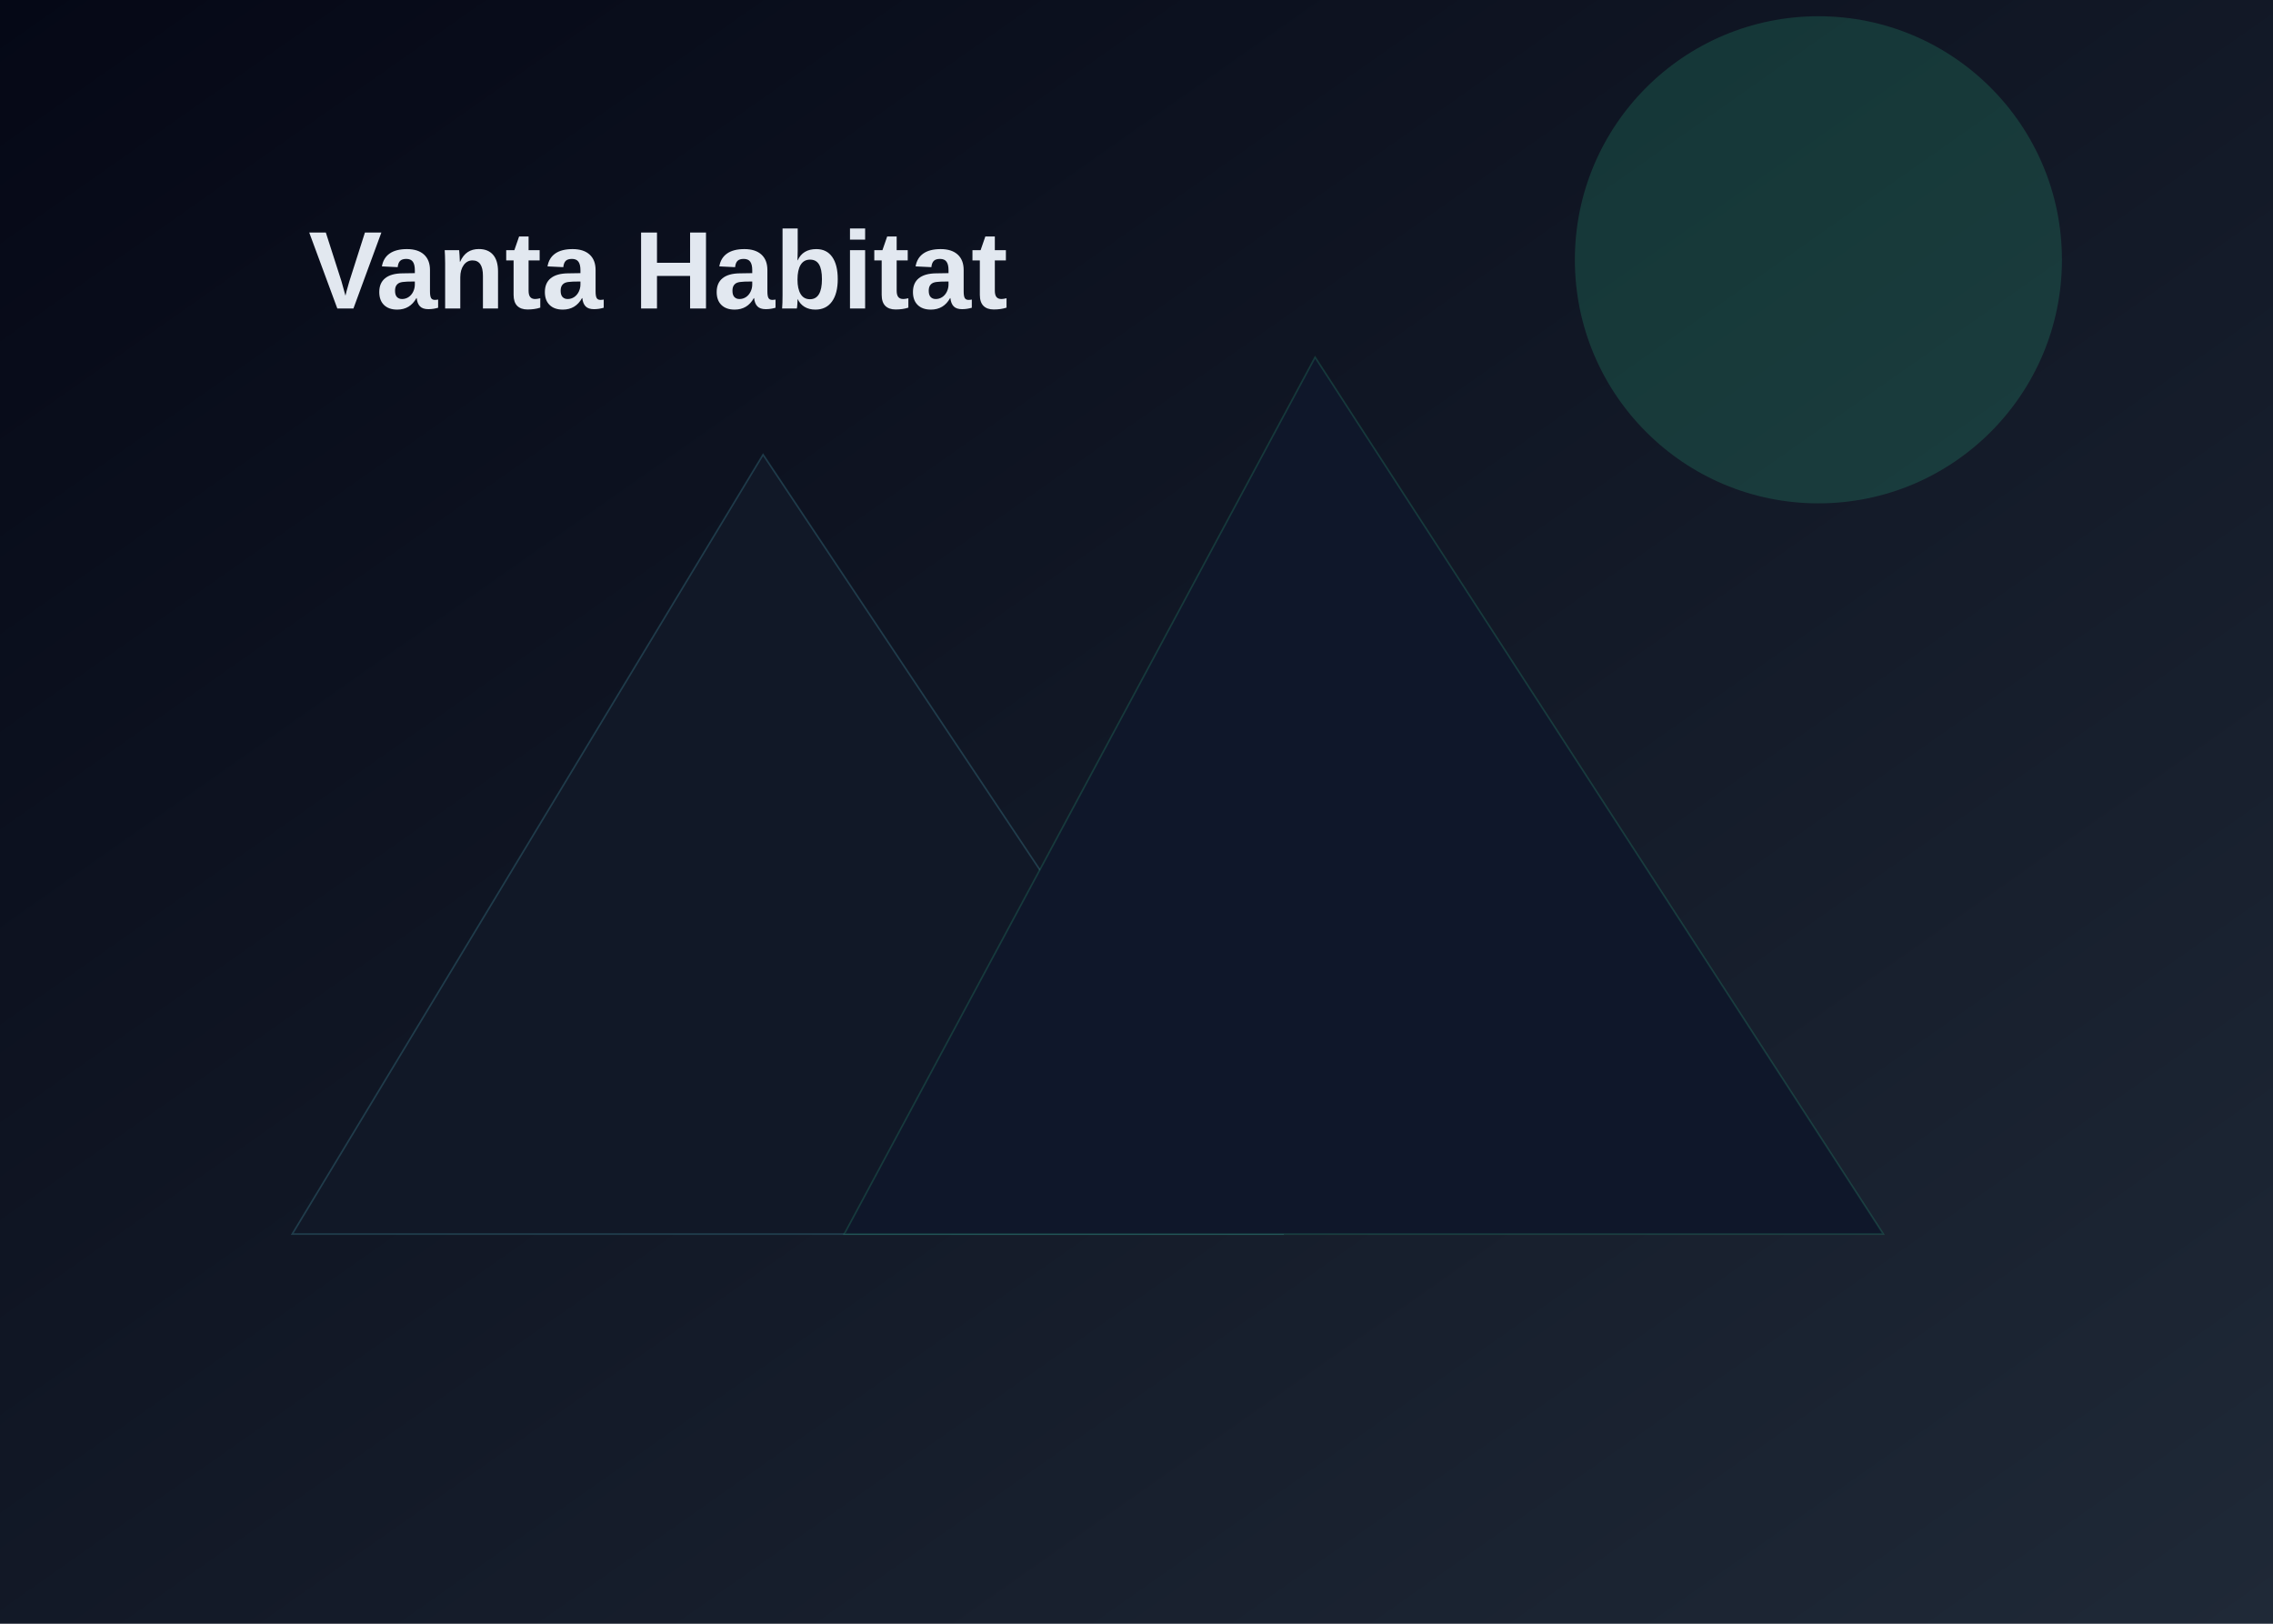
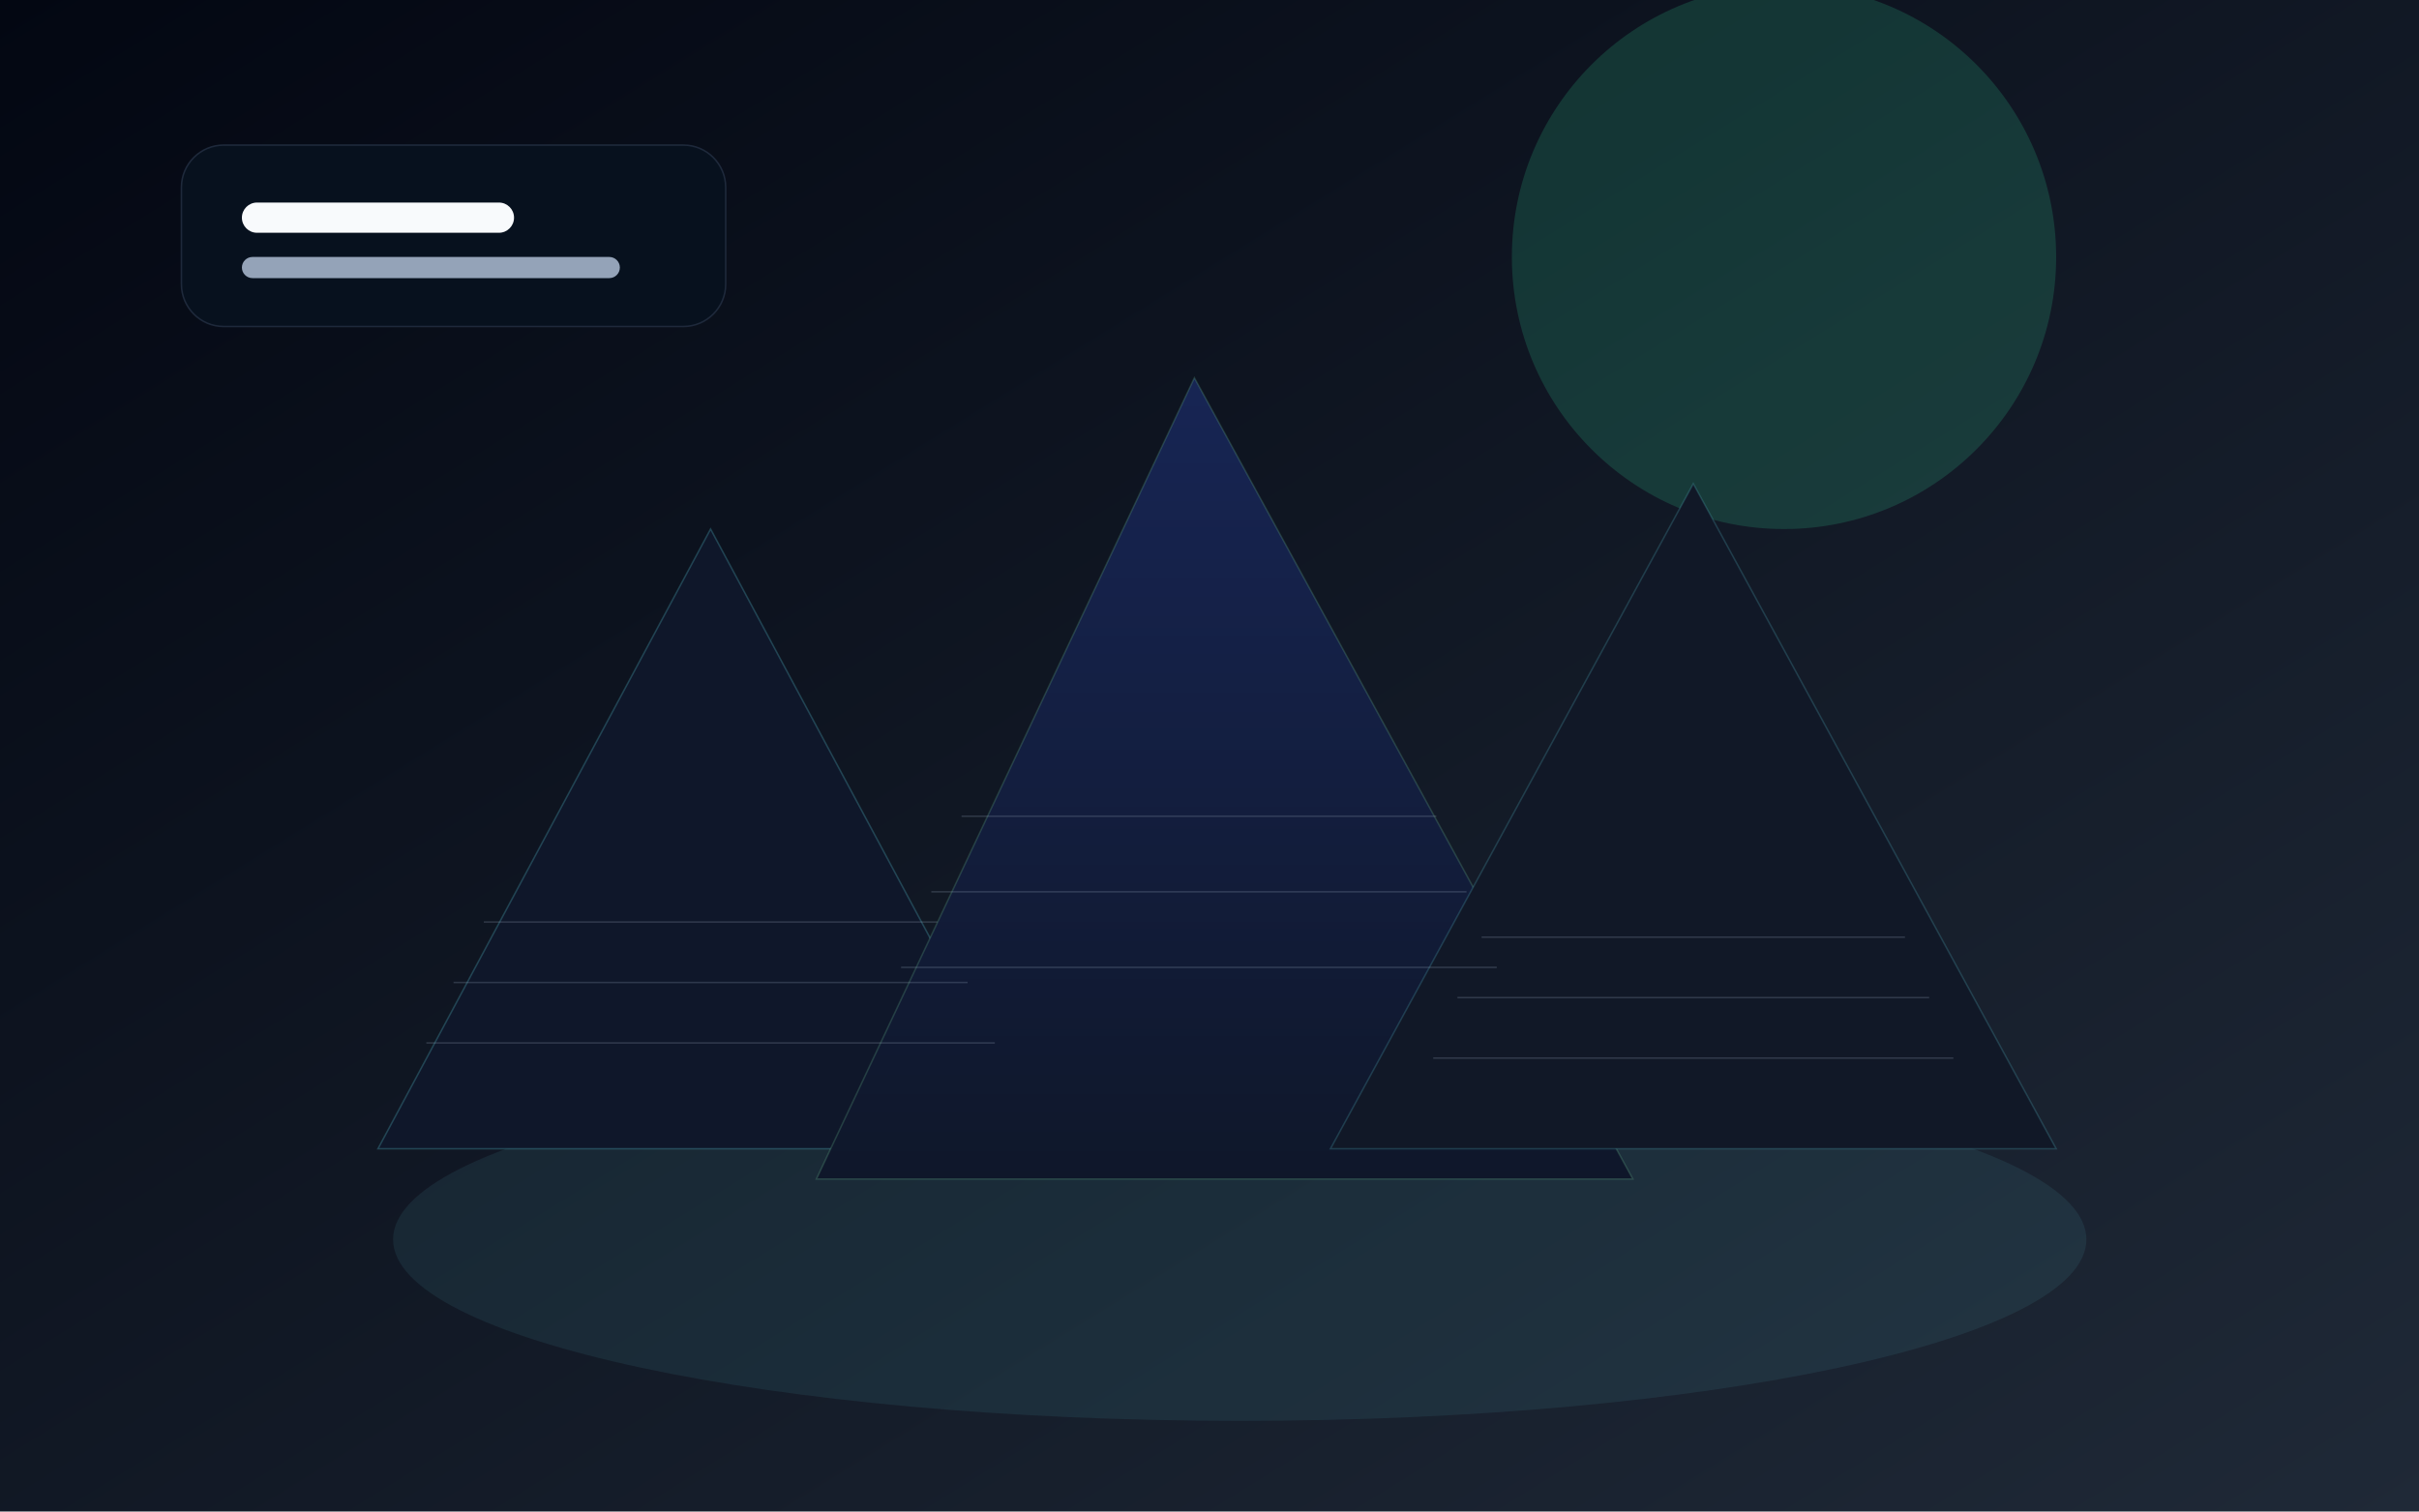
- <svg xmlns="http://www.w3.org/2000/svg" viewBox="0 0 1400 1000">
+ <svg xmlns="http://www.w3.org/2000/svg" viewBox="0 0 1600 1000" fill="none">
  <defs>
-     <linearGradient id="vh" x1="0" y1="0" x2="1" y2="1">
-       <stop offset="0%" stop-color="#050816" />
+     <linearGradient id="vhbg" x1="0" y1="0" x2="1" y2="1">
+       <stop offset="0%" stop-color="#030712" />
      <stop offset="100%" stop-color="#1f2937" />
    </linearGradient>
+     <linearGradient id="tower" x1="0" y1="0" x2="0" y2="1">
+       <stop offset="0%" stop-color="#172554" />
+       <stop offset="100%" stop-color="#0f172a" />
+     </linearGradient>
  </defs>
-   <rect width="1400" height="1000" fill="url(#vh)" />
-   <circle cx="1120" cy="160" r="150" fill="#34d399" fill-opacity="0.18" />
-   <polygon points="180,760 470,280 790,760" fill="#111827" stroke="#67e8f9" stroke-opacity="0.18" />
-   <polygon points="520,760 810,220 1160,760" fill="#0f172a" stroke="#34d399" stroke-opacity="0.18" />
-   <text x="190" y="190" fill="#e2e8f0" font-family="Arial, sans-serif" font-size="68" font-weight="700">Vanta Habitat</text>
+   <rect width="1600" height="1000" fill="url(#vhbg)" />
+   <circle cx="1180" cy="170" r="180" fill="#34d399" fill-opacity=".18" />
+   <ellipse cx="820" cy="820" rx="560" ry="120" fill="#67e8f9" fill-opacity=".08" />
+   <path d="M250 760 L470 350 L690 760 Z" fill="#0f172a" stroke="#67e8f9" stroke-opacity=".22" />
+   <path d="M540 780 L790 250 L1080 780 Z" fill="url(#tower)" stroke="#86efac" stroke-opacity=".18" />
+   <path d="M880 760 L1120 320 L1360 760 Z" fill="#111827" stroke="#67e8f9" stroke-opacity=".18" />
+   <g stroke="#94a3b8" stroke-opacity=".24">
+     <path d="M320 610 H620M300 650 H640M282 690 H658" />
+     <path d="M636 540 H950M616 590 H970M596 640 H990" />
+     <path d="M980 620 H1260M964 660 H1276M948 700 H1292" />
+   </g>
+   <rect x="120" y="96" width="360" height="120" rx="28" fill="#07111e" stroke="#1e293b" />
+   <rect x="160" y="134" width="180" height="20" rx="10" fill="#f8fafc" />
+   <rect x="160" y="170" width="250" height="14" rx="7" fill="#94a3b8" />
</svg>
